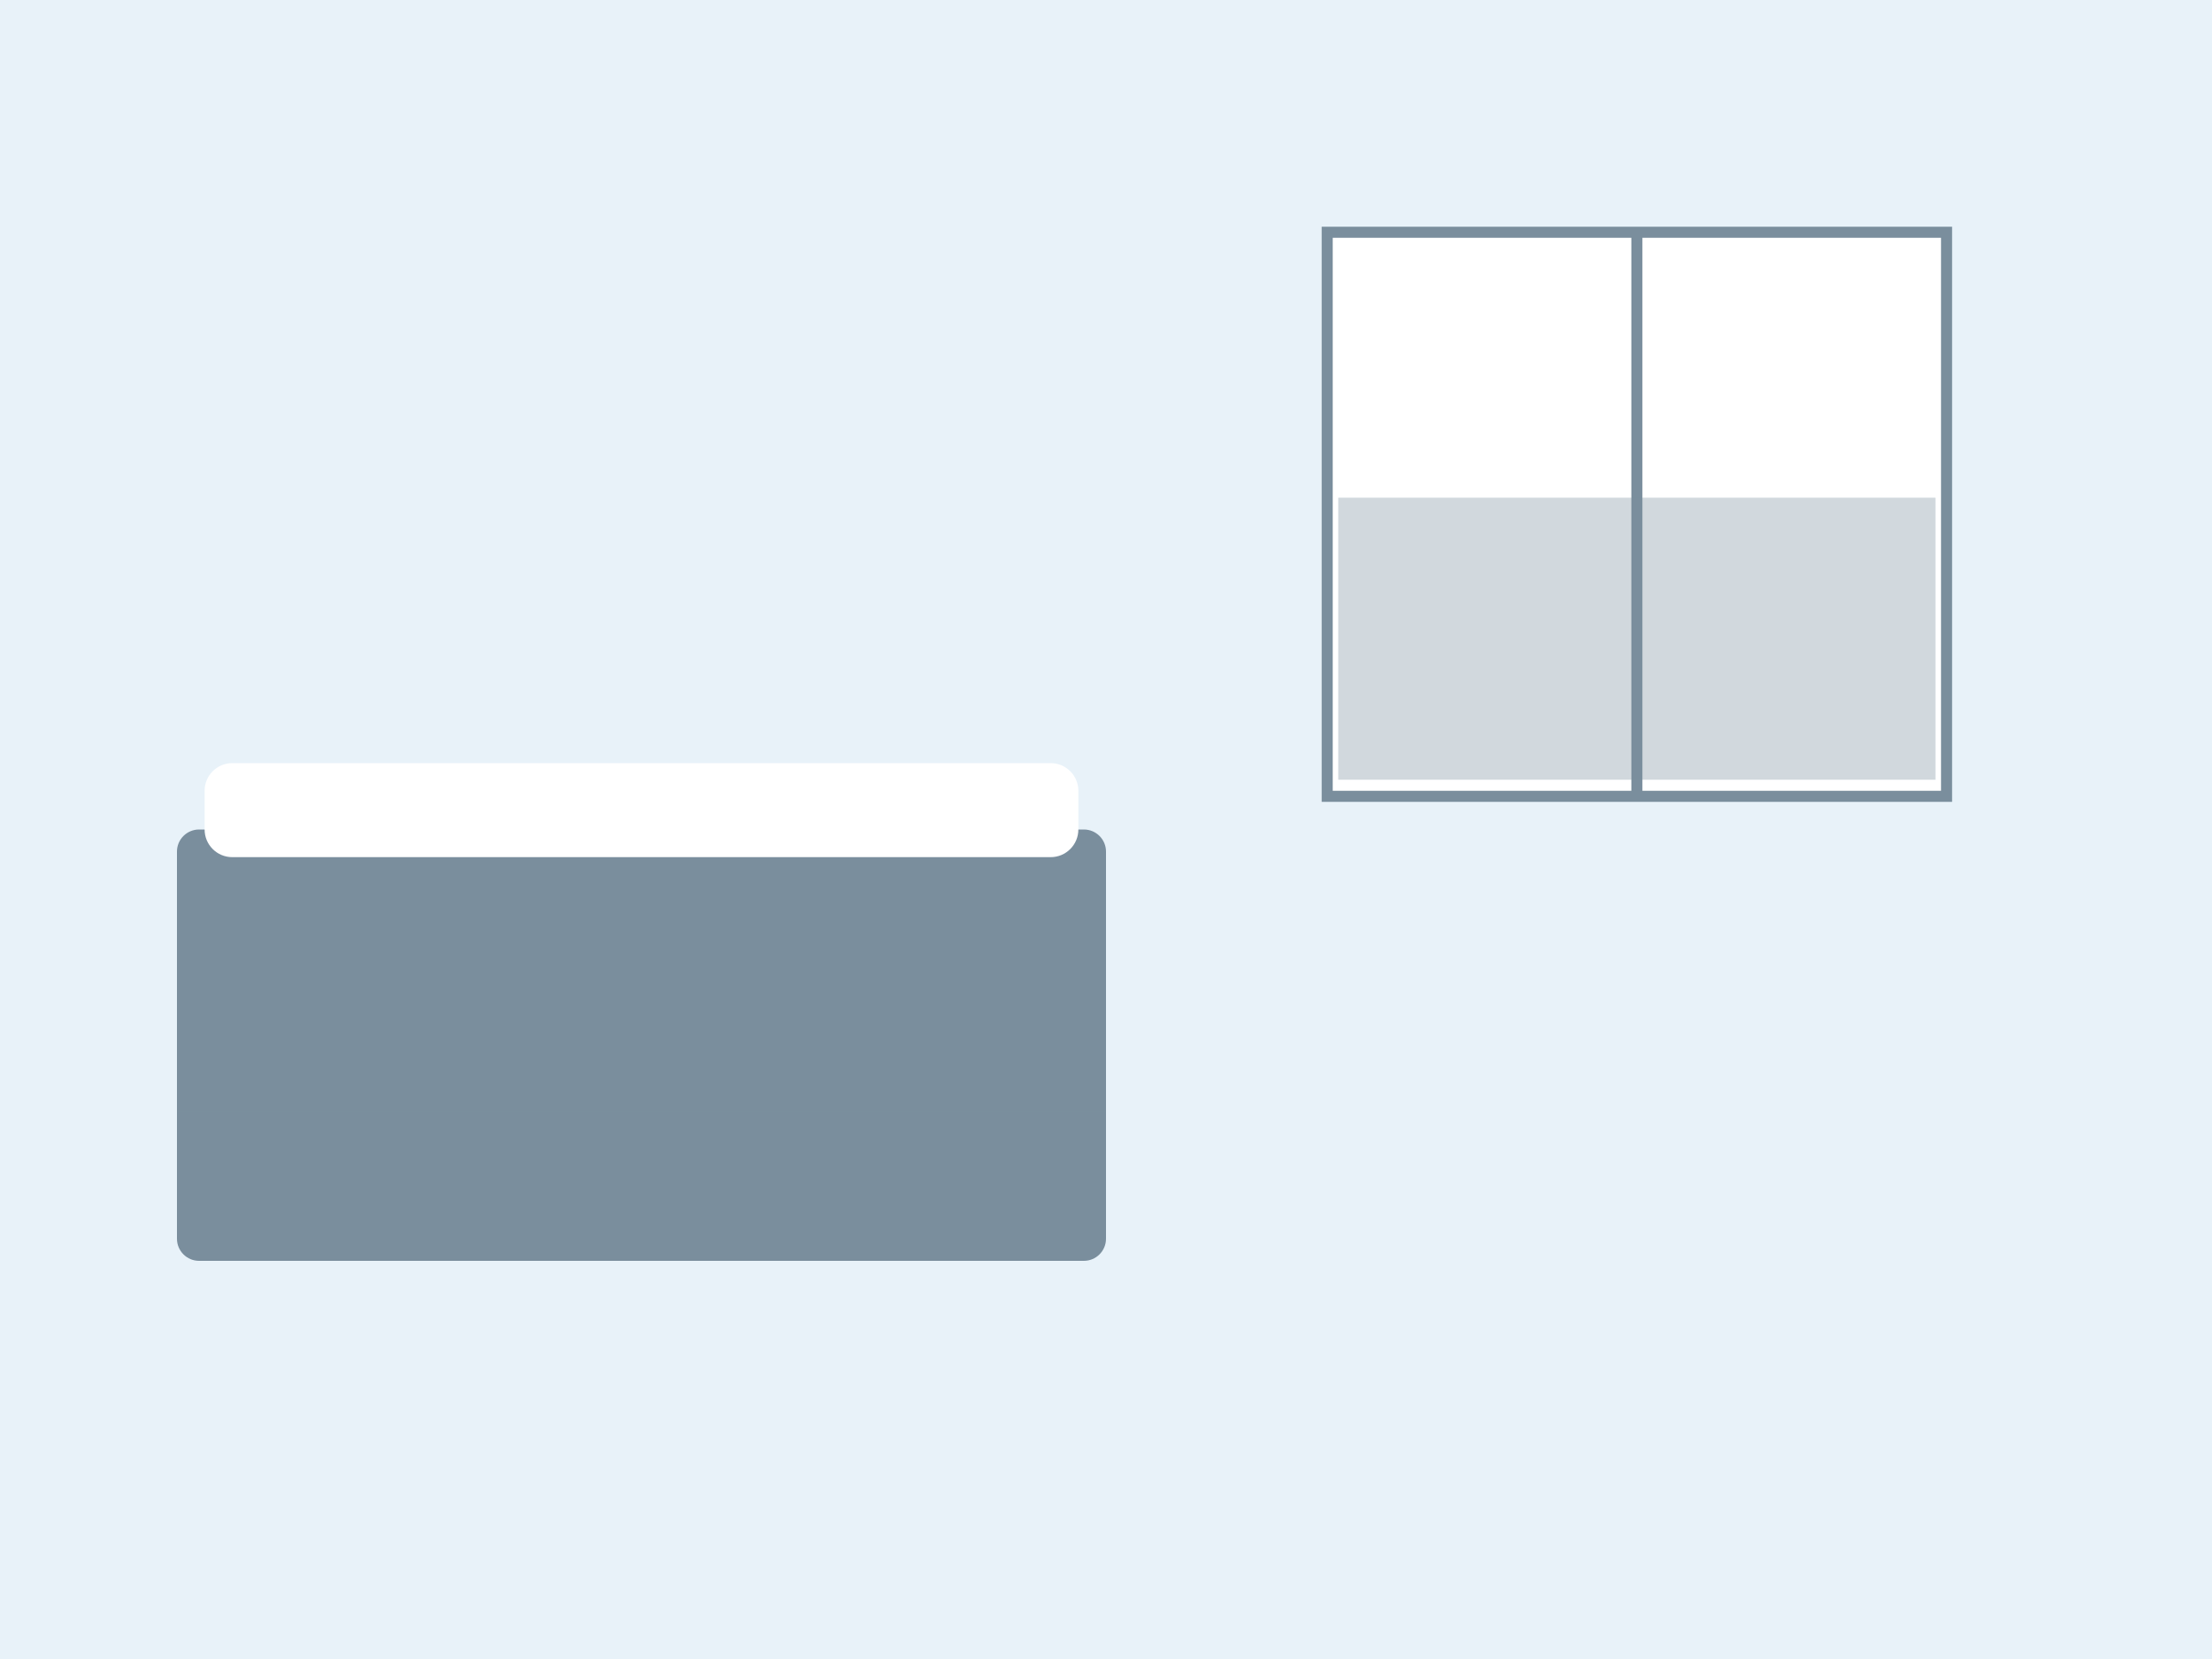
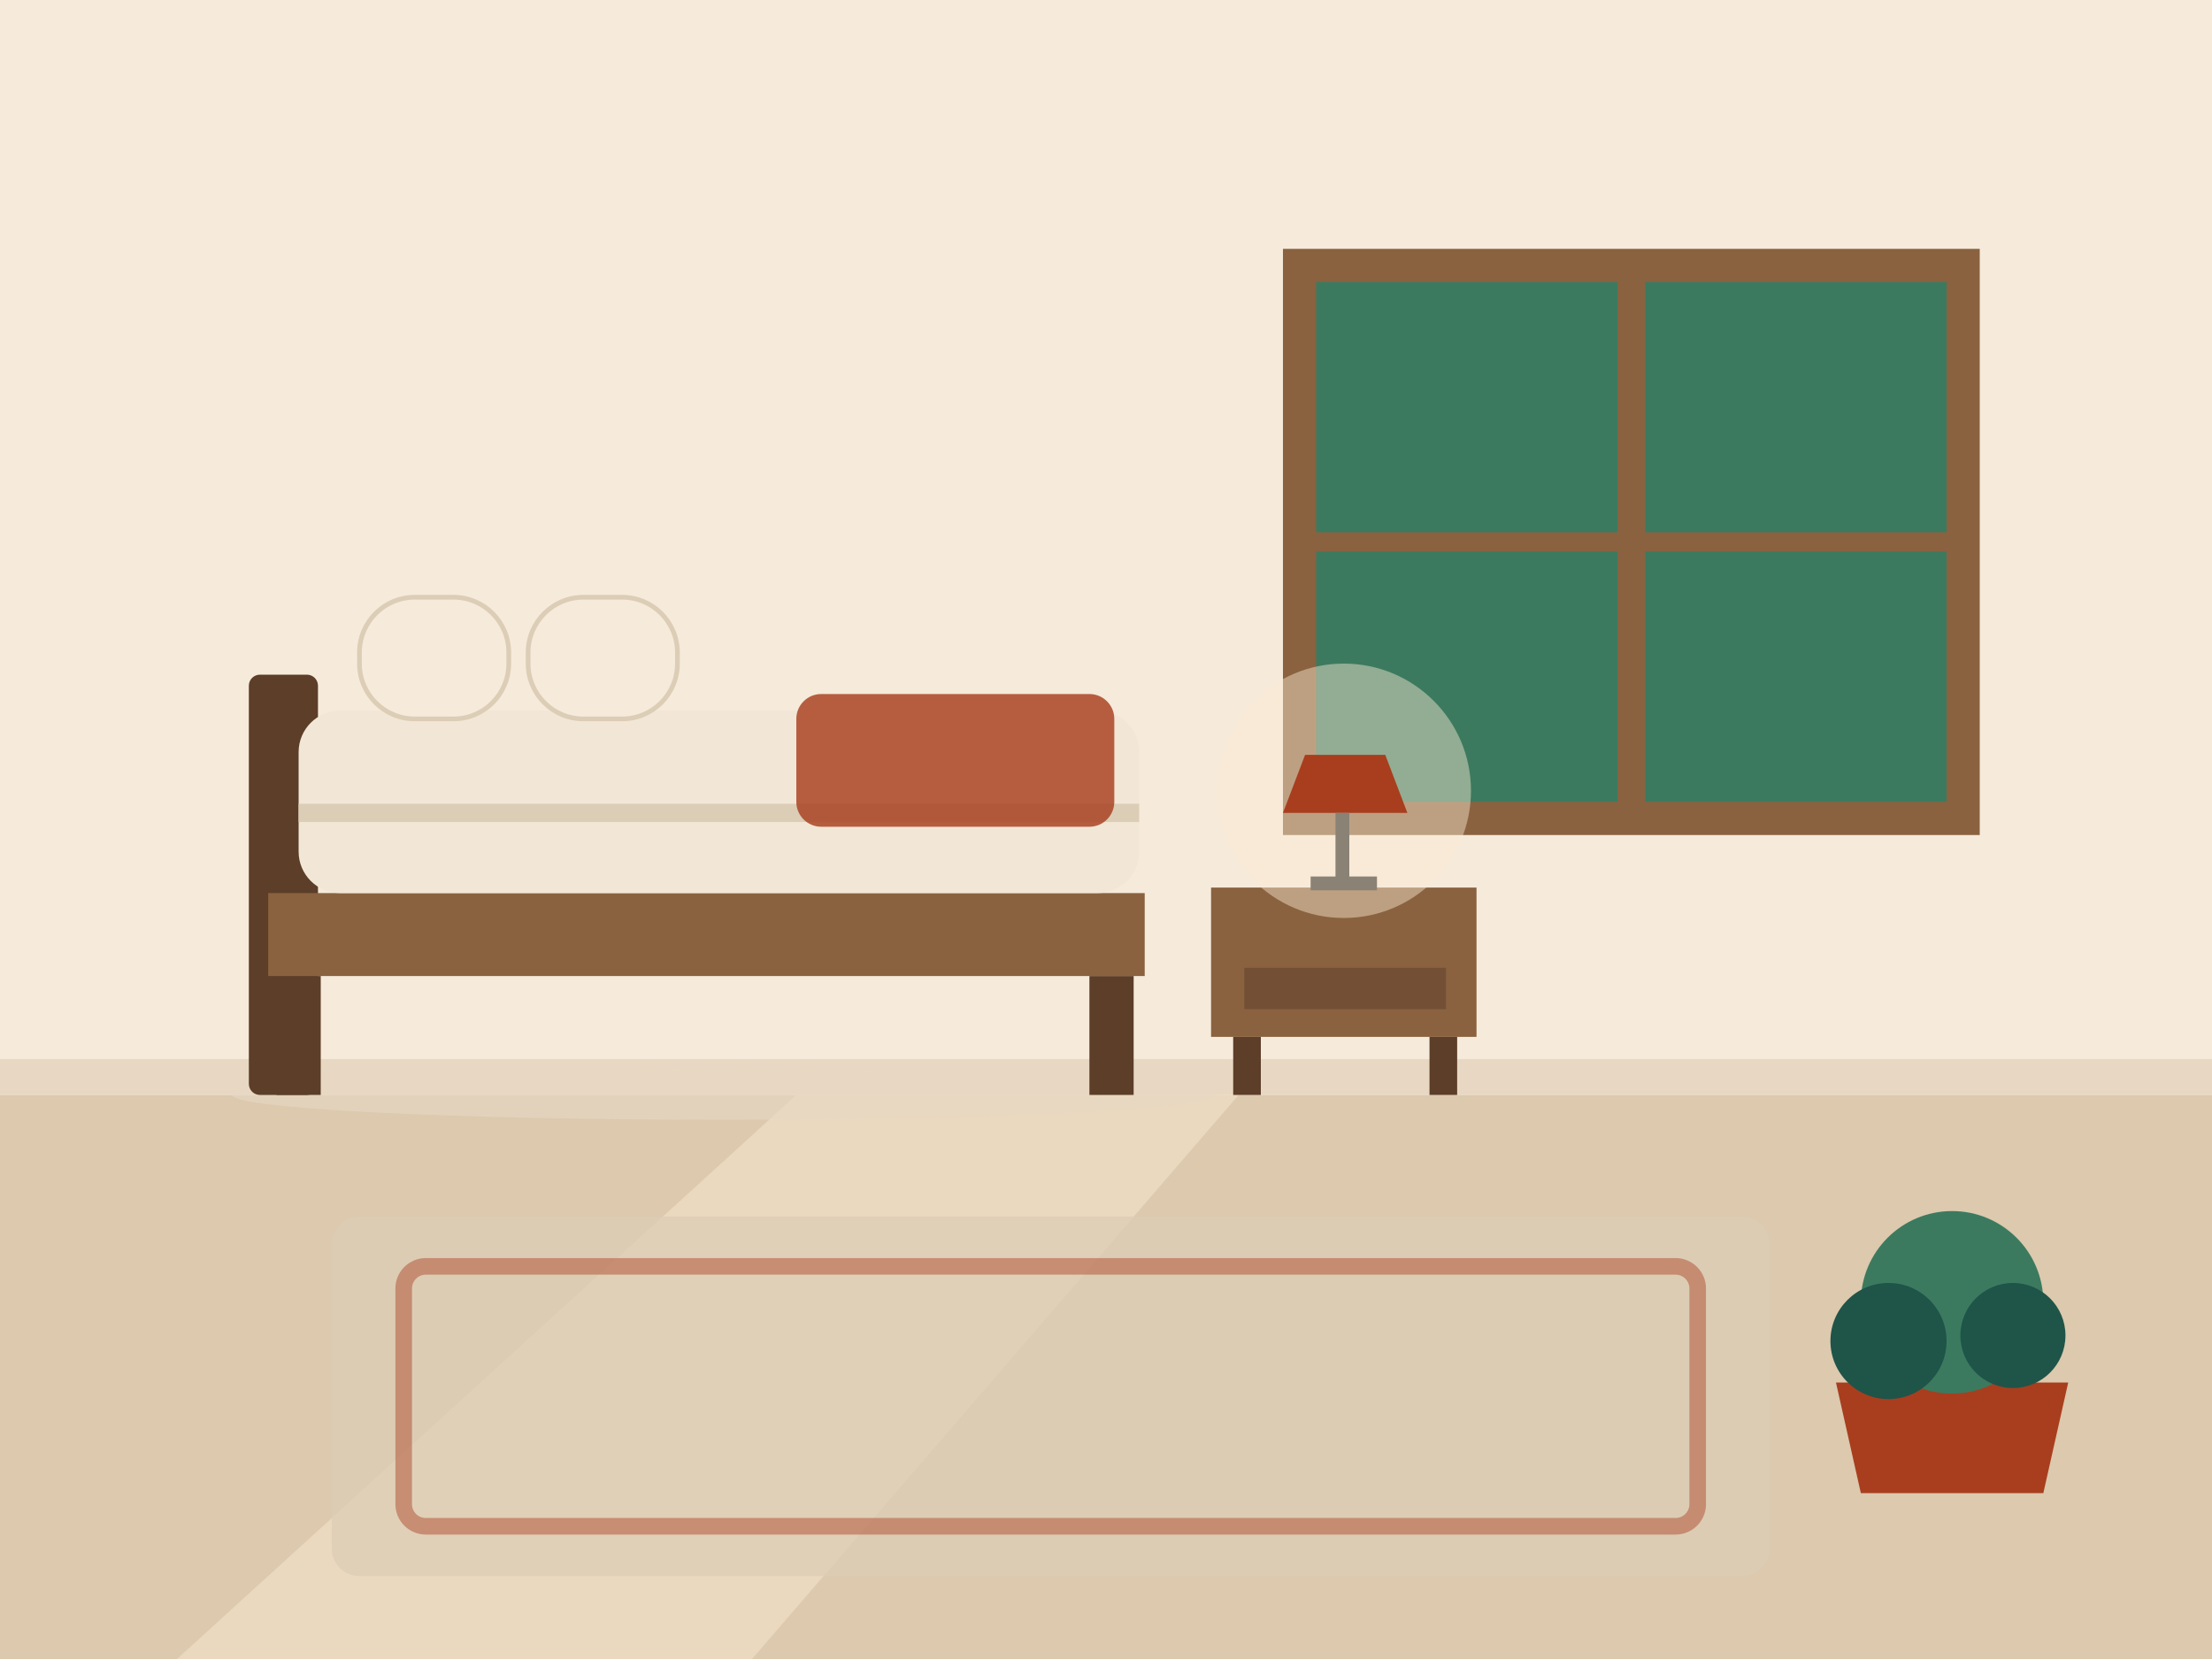
<svg xmlns="http://www.w3.org/2000/svg" viewBox="0 0 800 600" width="800" height="600" role="img" aria-label="Phòng Standard">
-   <rect width="800" height="600" fill="#E8F2F9" />
-   <rect y="372" width="800" height="228" fill="#E8F2F9" />
-   <rect x="480" y="84" width="224" height="204" fill="#FFFFFF" stroke="#7A8E9D" stroke-width="4" />
-   <line x1="592" y1="84" x2="592" y2="288" stroke="#7A8E9D" stroke-width="4" />
-   <rect x="484" y="180" width="216" height="102" fill="#7A8E9D" opacity="0.35" />
-   <rect x="64" y="300" width="336" height="156" rx="8" fill="#7A8E9D" />
-   <rect x="74" y="276" width="316" height="34" rx="10" fill="#FFFFFF" />
-   <rect x="64" y="402" width="336" height="14" fill="#7A8E9D" opacity="0.5" />
+   <rect width="800" height="600" fill="#F6EADA" />
+   <rect y="396" width="800" height="204" fill="#DCC9AE" />
+   <rect y="383" width="800" height="13" fill="#E8D8C3" />
+   <polygon points="64,600 288,396 448,396 272,600" fill="#FAEBD2" opacity=".45" />
+   <rect x="470" y="96" width="240" height="200" fill="#3C7A5F" />
+   <rect x="470" y="96" width="240" height="200" fill="none" stroke="#8A6240" stroke-width="12" />
+   <line x1="590" y1="96" x2="590" y2="296" stroke="#8A6240" stroke-width="10" />
+   <line x1="470" y1="196" x2="710" y2="196" stroke="#8A6240" stroke-width="7" />
+   <rect x="120" y="440" width="520" height="130" rx="10" fill="#DCCDB6" opacity=".75" />
+   <rect x="146" y="458" width="468" height="94" rx="8" fill="none" stroke="#A83E1E" stroke-width="6" opacity=".45" />
+   <ellipse cx="262" cy="396" rx="178" ry="9" fill="#E8D8C3" opacity=".6" />
+   <rect x="90" y="244" width="25" height="152" rx="4" fill="#5C3E29" />
+   <rect x="100" y="353" width="16" height="43" fill="#5C3E29" />
+   <rect x="394" y="353" width="16" height="43" fill="#5C3E29" />
+   <rect x="97" y="323" width="317" height="30" fill="#8A6240" />
+   <rect x="108" y="257" width="304" height="66" rx="15" fill="#F2E7D6" />
+   <line x1="108" y1="294" x2="412" y2="294" stroke="#DCCDB6" stroke-width="6.6" />
+   <rect x="288" y="251" width="115" height="48" rx="9" fill="#A83E1E" opacity=".82" />
+   <rect x="130" y="216" width="54" height="44" rx="20" fill="#F6EADA" />
+   <rect x="130" y="216" width="54" height="44" rx="20" fill="none" stroke="#DCCDB6" stroke-width="1.7" />
+   <rect x="191" y="216" width="54" height="44" rx="20" fill="#F6EADA" />
+   <rect x="191" y="216" width="54" height="44" rx="20" fill="none" stroke="#DCCDB6" stroke-width="1.7" />
+   <rect x="438" y="321" width="96" height="54" fill="#8A6240" />
+   <rect x="450" y="350" width="73" height="15" fill="#5C3E29" opacity=".5" />
+   <rect x="446" y="375" width="10" height="21" fill="#5C3E29" />
+   <rect x="517" y="375" width="10" height="21" fill="#5C3E29" />
+   <circle cx="486" cy="286" r="46" fill="#FAEBD2" opacity=".45" />
+   <path d="M464 294 l8 -21 h29 l8 21z" fill="#A83E1E" />
+   <rect x="483" y="294" width="5" height="24" fill="#8A8275" />
+   <rect x="474" y="317" width="24" height="5" fill="#8A8275" />
+   <path d="M664 500 l9 40 h66 l9 -40z" fill="#A83E1E" />
+   <circle cx="706" cy="471" r="33" fill="#3C7A5F" />
+   <circle cx="683" cy="485" r="21" fill="#1F5449" />
+   <circle cx="728" cy="483" r="19" fill="#1F5449" />
</svg>
